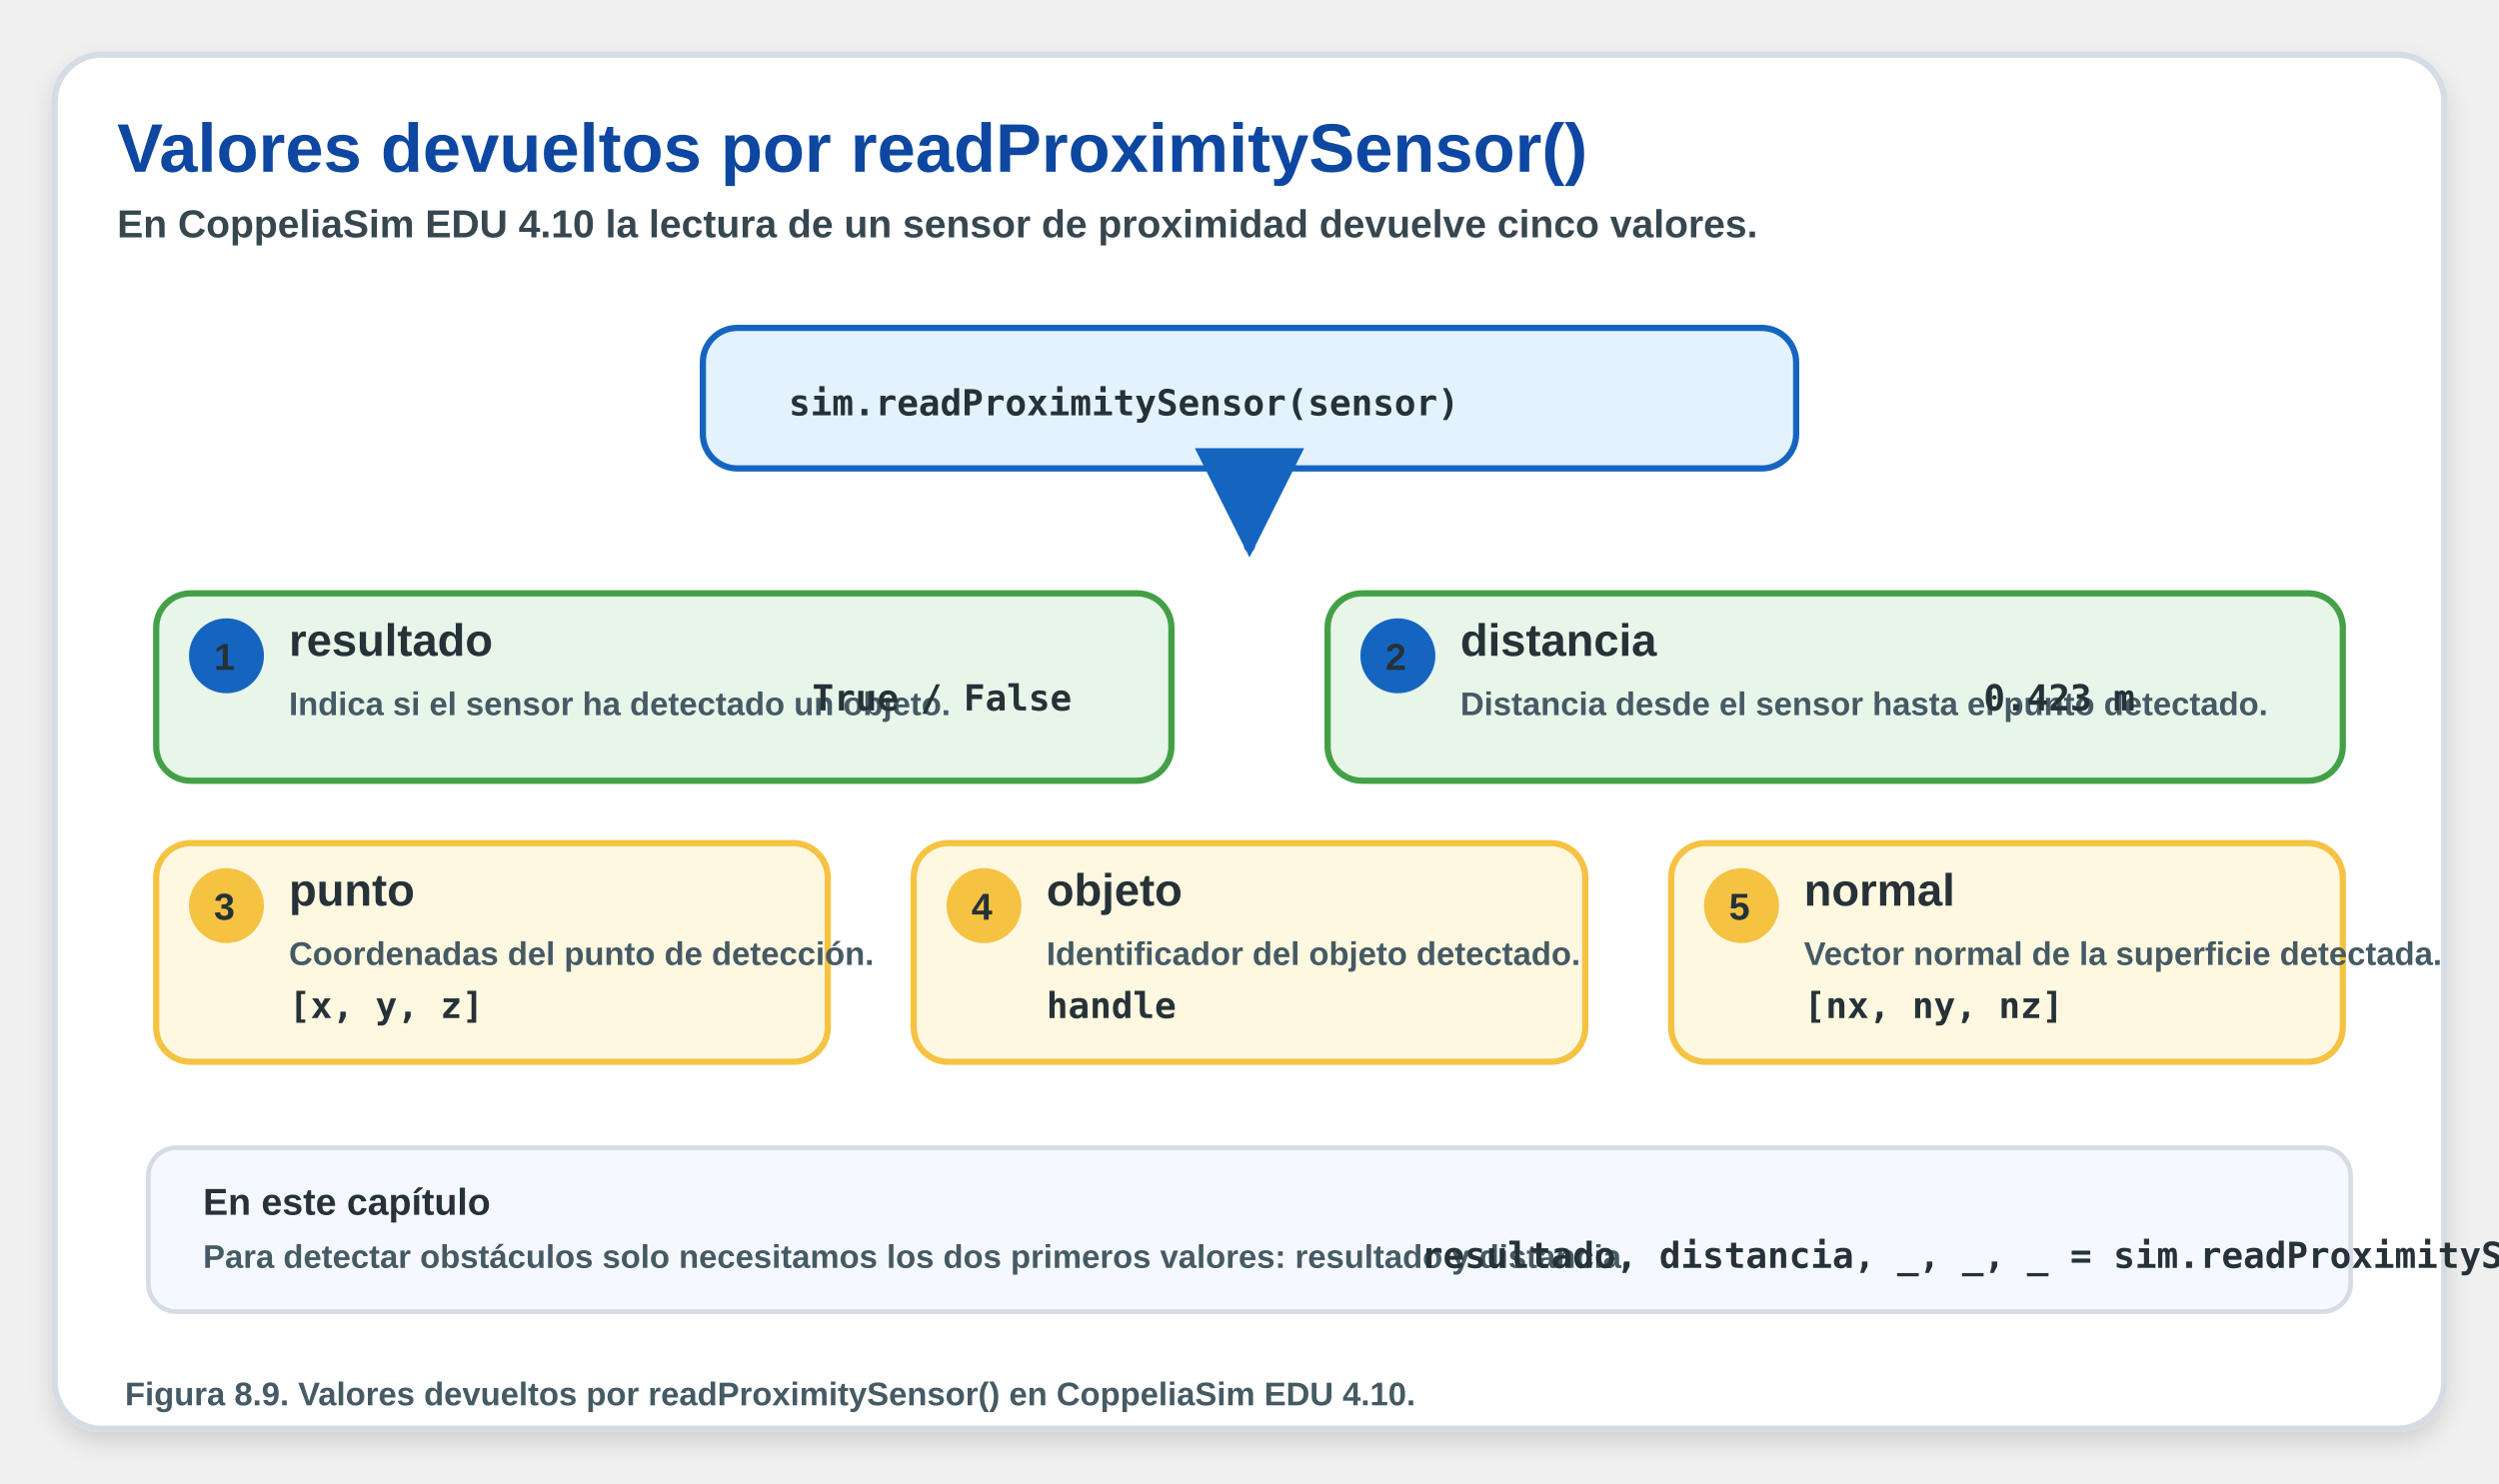
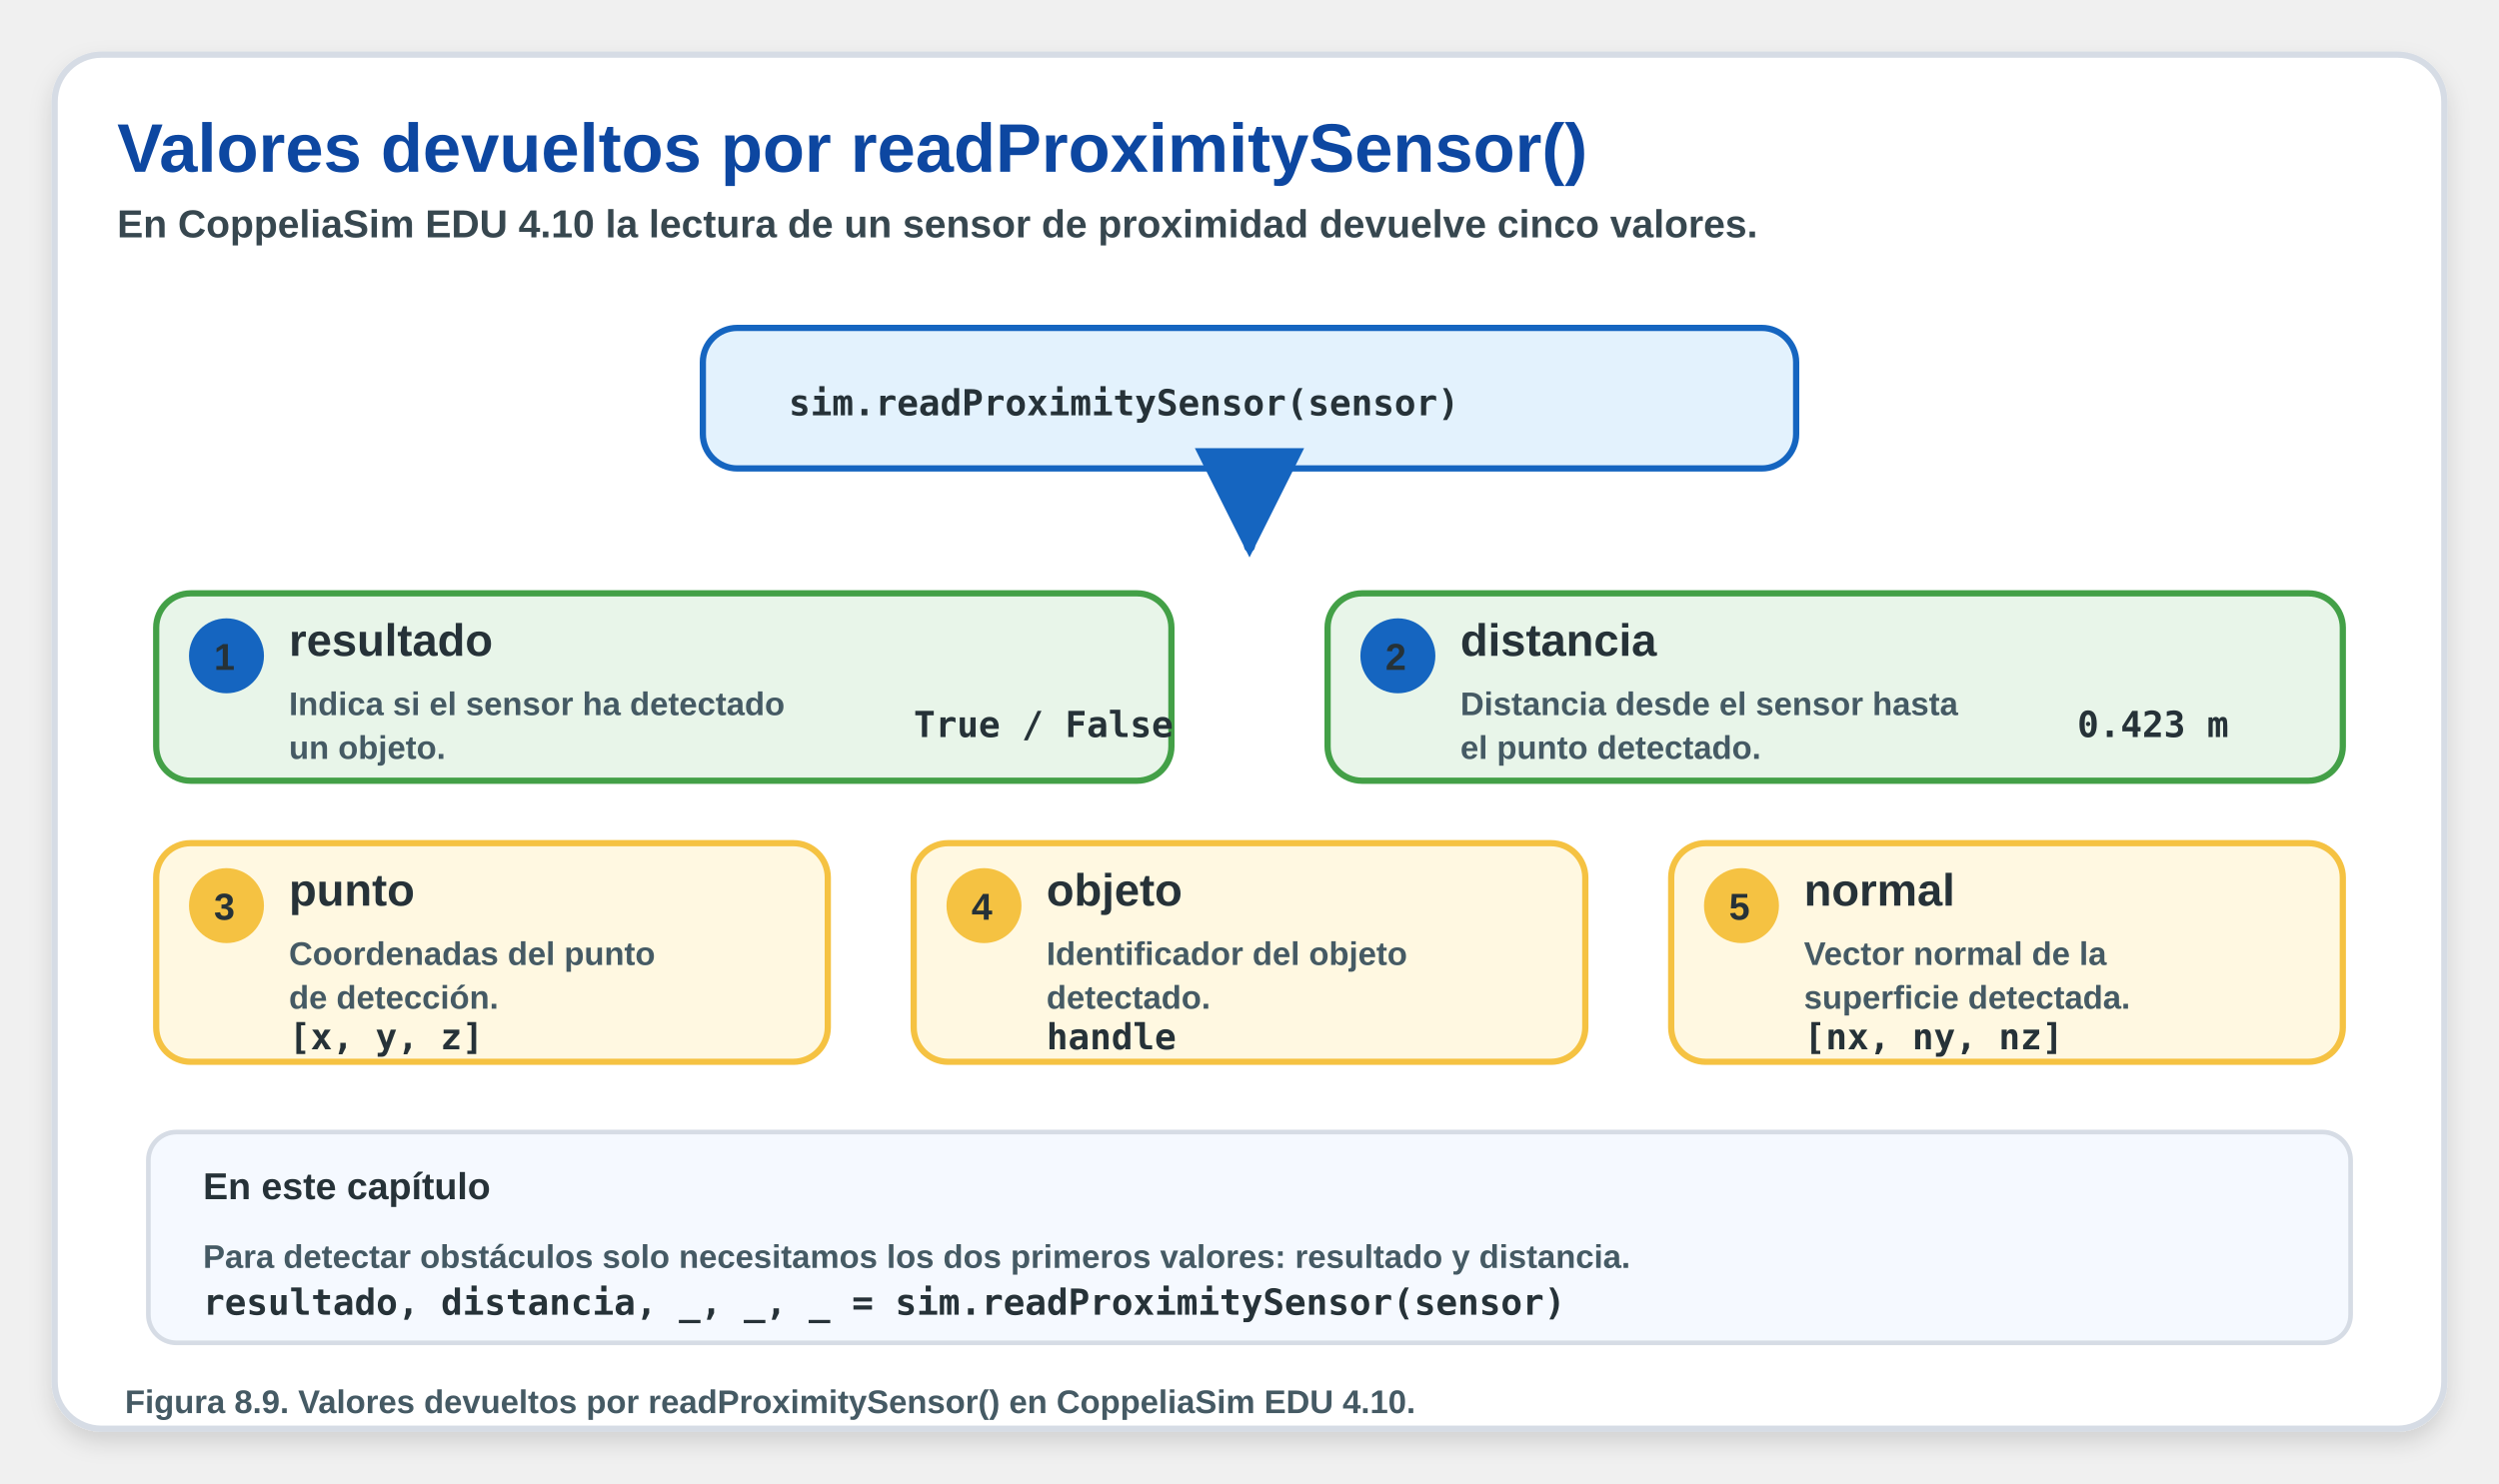
<svg xmlns="http://www.w3.org/2000/svg" width="1600" height="950" viewBox="0 0 1600 950">
  <defs>
    <style>
      .title{font-family:Segoe UI,Arial,sans-serif;font-size:44px;font-weight:900;fill:#0D47A1}
      .subtitle{font-family:Segoe UI,Arial,sans-serif;font-size:25px;font-weight:600;fill:#37474F}
      .section{font-family:Segoe UI,Arial,sans-serif;font-size:29px;font-weight:900;fill:#263238}
      .label{font-family:Segoe UI,Arial,sans-serif;font-size:24px;font-weight:800;fill:#263238}
      .small{font-family:Segoe UI,Arial,sans-serif;font-size:21px;font-weight:600;fill:#455A64}
      .code{font-family:Consolas,monospace;font-size:23px;font-weight:700;fill:#263238}
      .panel{fill:#FFFFFF;stroke:#D6DCE5;stroke-width:4}
      .function{fill:#E3F2FD;stroke:#1565C0;stroke-width:4}
      .main{fill:#E8F5E9;stroke:#43A047;stroke-width:4}
      .extra{fill:#FFF8E1;stroke:#F5C242;stroke-width:4}
      .arrow{stroke:#1565C0;stroke-width:7;stroke-linecap:round;stroke-linejoin:round;fill:none}
      .note{fill:#F5F9FF;stroke:#D6DCE5;stroke-width:3}
      .badge{fill:#1565C0}
    </style>
    <marker id="arrowBlue" markerWidth="14" markerHeight="14" refX="9" refY="5" orient="auto" markerUnits="strokeWidth">
      <path d="M0,0 L10,5 L0,10 Z" fill="#1565C0" />
    </marker>
    <filter id="shadow" x="-10%" y="-10%" width="120%" height="120%">
      <feDropShadow dx="0" dy="7" stdDeviation="7" flood-color="#000000" flood-opacity="0.13" />
    </filter>
  </defs>
  <rect x="35" y="35" width="1530" height="880" rx="30" class="panel" filter="url(#shadow)" />
  <text x="75" y="110" class="title">Valores devueltos por readProximitySensor()</text>
  <text x="75" y="152" class="subtitle">En CoppeliaSim EDU 4.10 la lectura de un sensor de proximidad devuelve cinco valores.</text>
  <rect x="450" y="210" width="700" height="90" rx="22" class="function" />
  <text x="505" y="266" class="code">sim.readProximitySensor(sensor)</text>
  <path d="M800 300 V350" class="arrow" marker-end="url(#arrowBlue)" />
  <rect x="100" y="380" width="650" height="120" rx="22" class="main" />
  <circle cx="145" cy="420" r="24" class="badge" />
  <text x="137" y="429" class="label" fill="#FFFFFF">1</text>
  <text x="185" y="420" class="section">resultado</text>
-   <text x="185" y="458" class="small">Indica si el sensor ha detectado un objeto.</text>
-   <text x="520" y="455" class="code">True / False</text>
+   <text x="185" y="458" class="small">Indica si el sensor ha detectado</text>
+   <text x="185" y="486" class="small">un objeto.</text>
+   <text x="585" y="472" class="code">True / False</text>
  <rect x="850" y="380" width="650" height="120" rx="22" class="main" />
  <circle cx="895" cy="420" r="24" class="badge" />
  <text x="887" y="429" class="label" fill="#FFFFFF">2</text>
  <text x="935" y="420" class="section">distancia</text>
-   <text x="935" y="458" class="small">Distancia desde el sensor hasta el punto detectado.</text>
-   <text x="1270" y="455" class="code">0.423 m</text>
+   <text x="935" y="458" class="small">Distancia desde el sensor hasta</text>
+   <text x="935" y="486" class="small">el punto detectado.</text>
+   <text x="1330" y="472" class="code">0.423 m</text>
  <rect x="100" y="540" width="430" height="140" rx="22" class="extra" />
  <circle cx="145" cy="580" r="24" fill="#F5C242" />
  <text x="137" y="589" class="label">3</text>
  <text x="185" y="580" class="section">punto</text>
-   <text x="185" y="618" class="small">Coordenadas del punto de detección.</text>
-   <text x="185" y="652" class="code">[x, y, z]</text>
+   <text x="185" y="618" class="small">Coordenadas del punto</text>
+   <text x="185" y="646" class="small">de detección.</text>
+   <text x="185" y="672" class="code">[x, y, z]</text>
  <rect x="585" y="540" width="430" height="140" rx="22" class="extra" />
  <circle cx="630" cy="580" r="24" fill="#F5C242" />
  <text x="622" y="589" class="label">4</text>
  <text x="670" y="580" class="section">objeto</text>
-   <text x="670" y="618" class="small">Identificador del objeto detectado.</text>
-   <text x="670" y="652" class="code">handle</text>
+   <text x="670" y="618" class="small">Identificador del objeto</text>
+   <text x="670" y="646" class="small">detectado.</text>
+   <text x="670" y="672" class="code">handle</text>
  <rect x="1070" y="540" width="430" height="140" rx="22" class="extra" />
  <circle cx="1115" cy="580" r="24" fill="#F5C242" />
  <text x="1107" y="589" class="label">5</text>
  <text x="1155" y="580" class="section">normal</text>
-   <text x="1155" y="618" class="small">Vector normal de la superficie detectada.</text>
-   <text x="1155" y="652" class="code">[nx, ny, nz]</text>
-   <rect x="95" y="735" width="1410" height="105" rx="18" class="note" />
-   <text x="130" y="778" class="label">En este capítulo</text>
+   <text x="1155" y="618" class="small">Vector normal de la</text>
+   <text x="1155" y="646" class="small">superficie detectada.</text>
+   <text x="1155" y="672" class="code">[nx, ny, nz]</text>
+   <rect x="95" y="725" width="1410" height="135" rx="18" class="note" />
+   <text x="130" y="768" class="label">En este capítulo</text>
  <text x="130" y="812" class="small">Para detectar obstáculos solo necesitamos los dos primeros valores: resultado y distancia.</text>
-   <text x="910" y="812" class="code">resultado, distancia, _, _, _ = sim.readProximitySensor(sensor)</text>
-   <text x="80" y="900" class="small">Figura 8.9. Valores devueltos por readProximitySensor() en CoppeliaSim EDU 4.10.</text>
+   <text x="130" y="842" class="code">resultado, distancia, _, _, _ = sim.readProximitySensor(sensor)</text>
+   <text x="80" y="905" class="small">Figura 8.9. Valores devueltos por readProximitySensor() en CoppeliaSim EDU 4.10.</text>
</svg>
